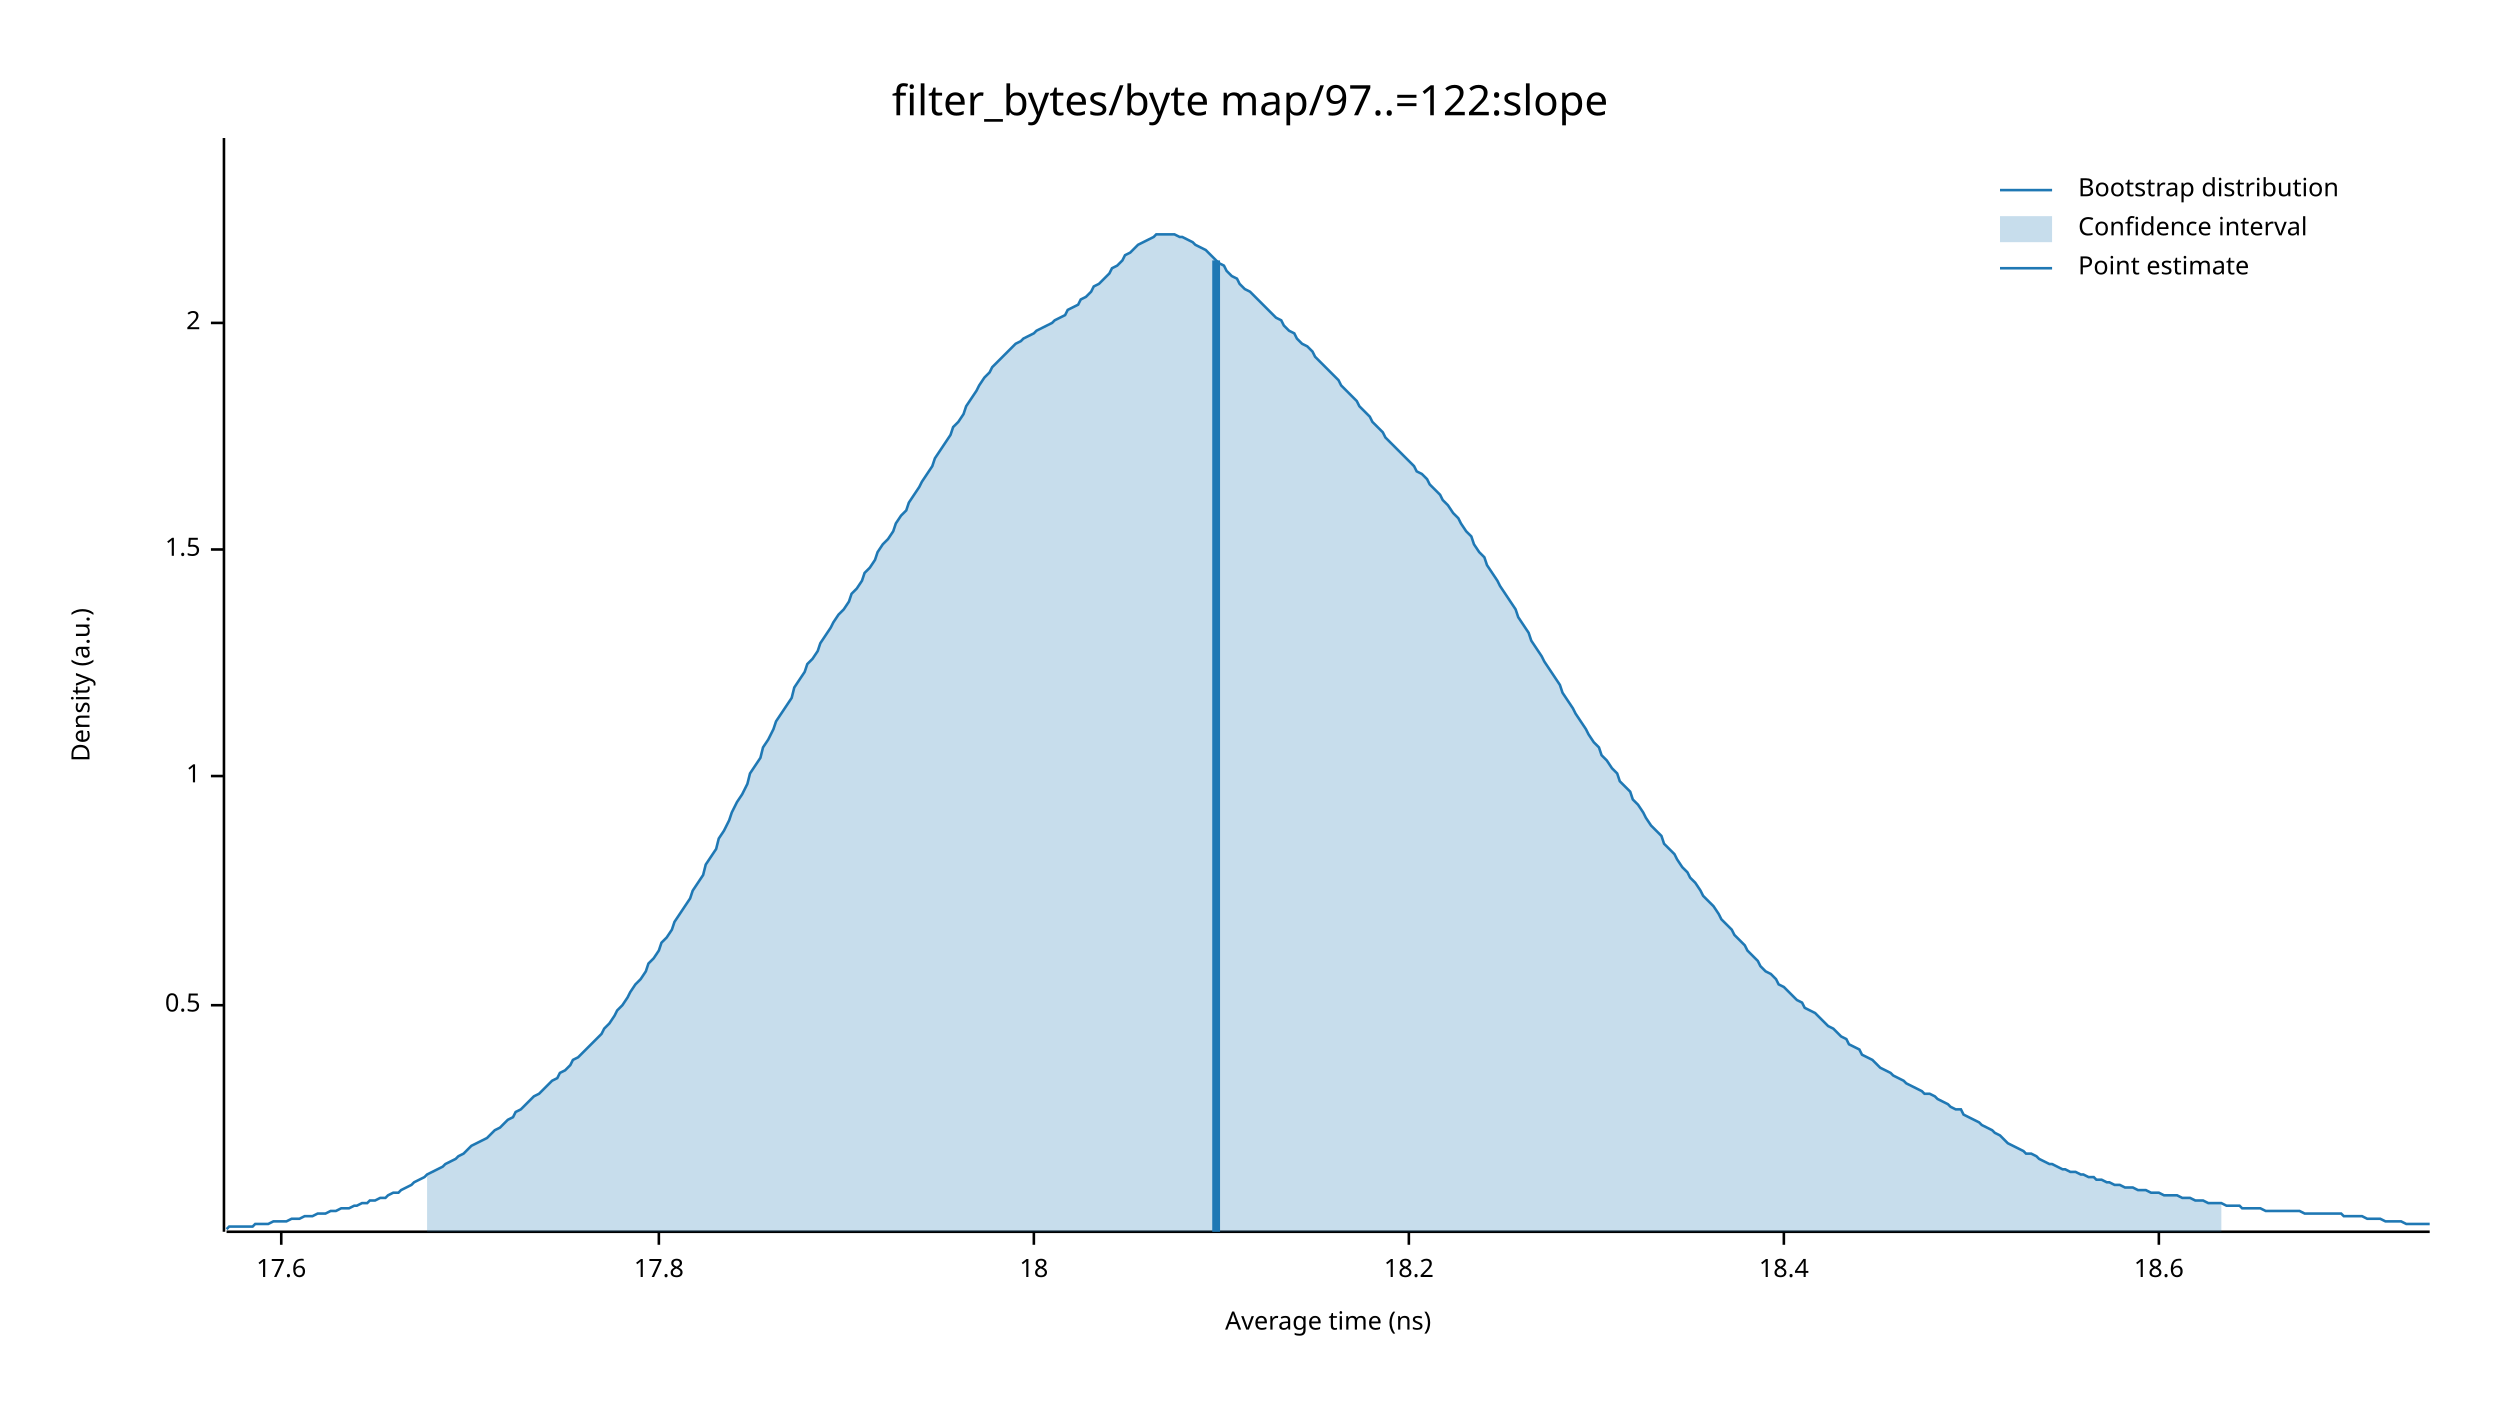
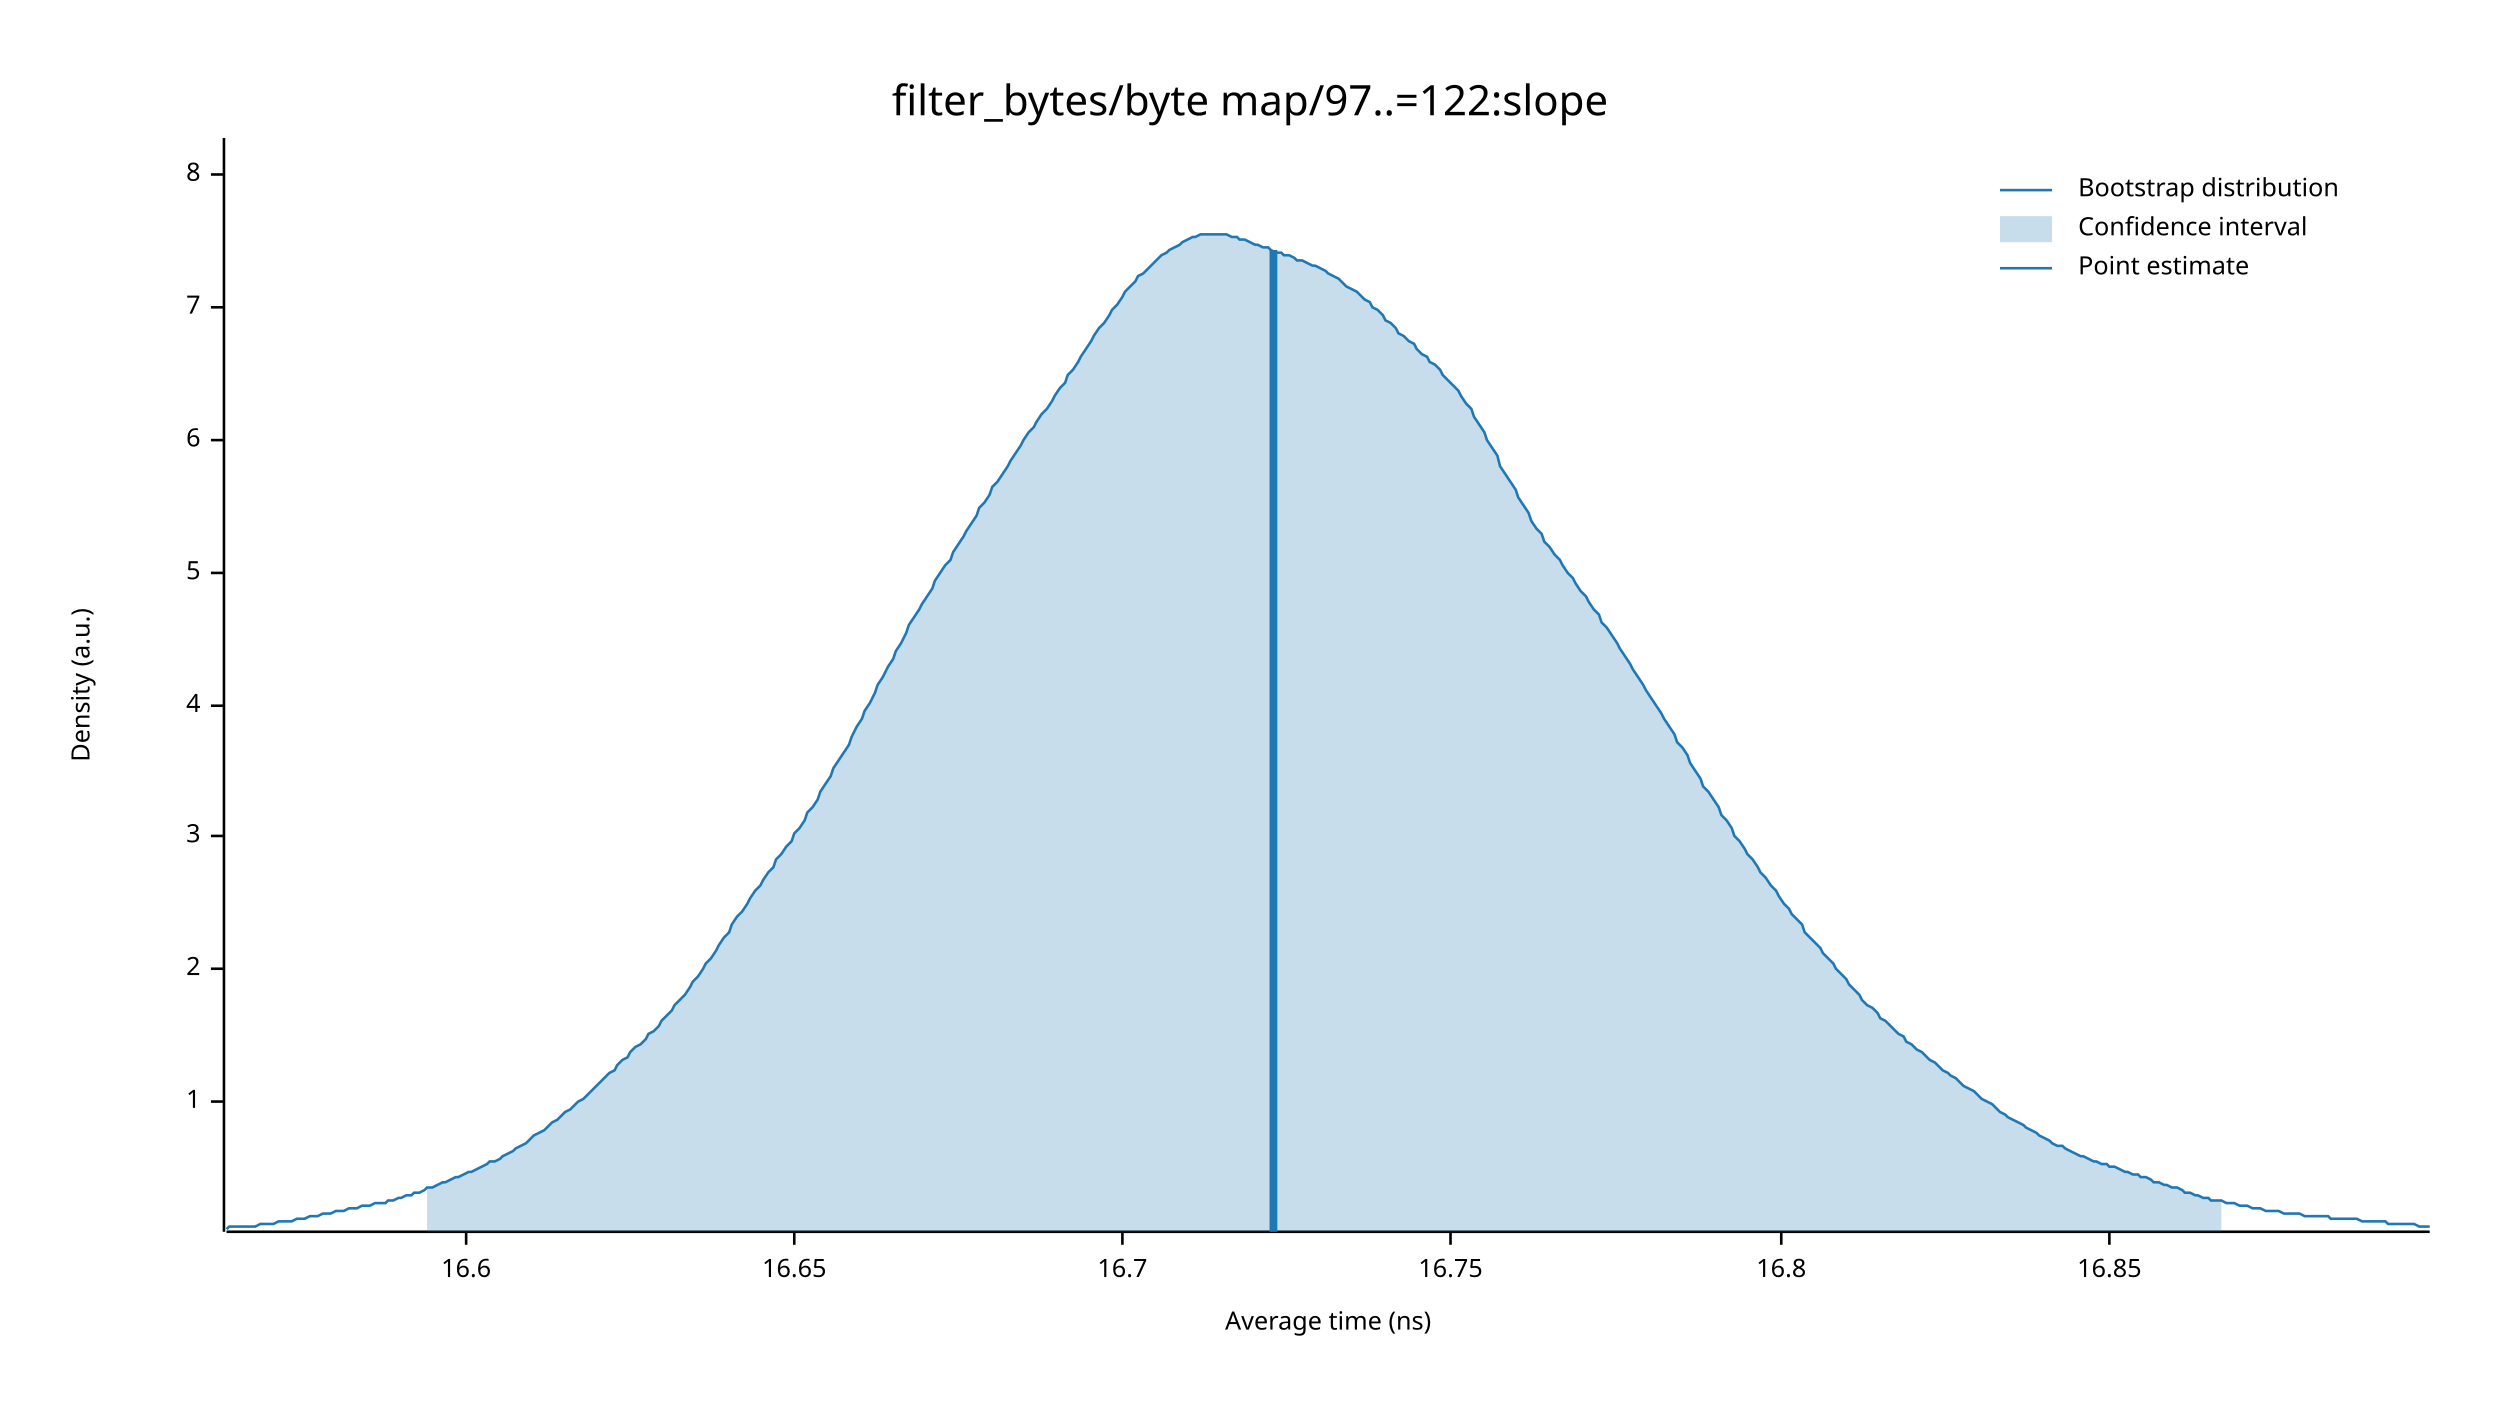
<svg xmlns="http://www.w3.org/2000/svg" width="960" height="540" viewBox="0 0 960 540">
  <text x="480" y="32" dy="0.76em" text-anchor="middle" font-family="sans-serif" font-size="16.129" opacity="1" fill="#000000">
filter_bytes/byte map/97..=122:slope
</text>
  <text x="27" y="263" dy="0.76em" text-anchor="middle" font-family="sans-serif" font-size="9.677" opacity="1" fill="#000000" transform="rotate(270, 27, 263)">
Density (a.u.)
</text>
  <text x="510" y="513" dy="-0.5ex" text-anchor="middle" font-family="sans-serif" font-size="9.677" opacity="1" fill="#000000">
Average time (ns)
</text>
  <polyline fill="none" opacity="1" stroke="#000000" stroke-width="1" points="86,53 86,473 " />
-   <text x="77" y="386" dy="0.5ex" text-anchor="end" font-family="sans-serif" font-size="9.677" opacity="1" fill="#000000">
- 0.5
- </text>
-   <polyline fill="none" opacity="1" stroke="#000000" stroke-width="1" points="81,386 86,386 " />
-   <text x="77" y="298" dy="0.5ex" text-anchor="end" font-family="sans-serif" font-size="9.677" opacity="1" fill="#000000">
+   <text x="77" y="423" dy="0.5ex" text-anchor="end" font-family="sans-serif" font-size="9.677" opacity="1" fill="#000000">
1
</text>
-   <polyline fill="none" opacity="1" stroke="#000000" stroke-width="1" points="81,298 86,298 " />
-   <text x="77" y="211" dy="0.5ex" text-anchor="end" font-family="sans-serif" font-size="9.677" opacity="1" fill="#000000">
- 1.5
- </text>
-   <polyline fill="none" opacity="1" stroke="#000000" stroke-width="1" points="81,211 86,211 " />
-   <text x="77" y="124" dy="0.5ex" text-anchor="end" font-family="sans-serif" font-size="9.677" opacity="1" fill="#000000">
+   <polyline fill="none" opacity="1" stroke="#000000" stroke-width="1" points="81,423 86,423 " />
+   <text x="77" y="372" dy="0.5ex" text-anchor="end" font-family="sans-serif" font-size="9.677" opacity="1" fill="#000000">
2
</text>
-   <polyline fill="none" opacity="1" stroke="#000000" stroke-width="1" points="81,124 86,124 " />
+   <polyline fill="none" opacity="1" stroke="#000000" stroke-width="1" points="81,372 86,372 " />
+   <text x="77" y="321" dy="0.5ex" text-anchor="end" font-family="sans-serif" font-size="9.677" opacity="1" fill="#000000">
+ 3
+ </text>
+   <polyline fill="none" opacity="1" stroke="#000000" stroke-width="1" points="81,321 86,321 " />
+   <text x="77" y="271" dy="0.5ex" text-anchor="end" font-family="sans-serif" font-size="9.677" opacity="1" fill="#000000">
+ 4
+ </text>
+   <polyline fill="none" opacity="1" stroke="#000000" stroke-width="1" points="81,271 86,271 " />
+   <text x="77" y="220" dy="0.5ex" text-anchor="end" font-family="sans-serif" font-size="9.677" opacity="1" fill="#000000">
+ 5
+ </text>
+   <polyline fill="none" opacity="1" stroke="#000000" stroke-width="1" points="81,220 86,220 " />
+   <text x="77" y="169" dy="0.5ex" text-anchor="end" font-family="sans-serif" font-size="9.677" opacity="1" fill="#000000">
+ 6
+ </text>
+   <polyline fill="none" opacity="1" stroke="#000000" stroke-width="1" points="81,169 86,169 " />
+   <text x="77" y="118" dy="0.5ex" text-anchor="end" font-family="sans-serif" font-size="9.677" opacity="1" fill="#000000">
+ 7
+ </text>
+   <polyline fill="none" opacity="1" stroke="#000000" stroke-width="1" points="81,118 86,118 " />
+   <text x="77" y="67" dy="0.5ex" text-anchor="end" font-family="sans-serif" font-size="9.677" opacity="1" fill="#000000">
+ 8
+ </text>
+   <polyline fill="none" opacity="1" stroke="#000000" stroke-width="1" points="81,67 86,67 " />
  <polyline fill="none" opacity="1" stroke="#000000" stroke-width="1" points="87,473 933,473 " />
-   <text x="108" y="483" dy="0.76em" text-anchor="middle" font-family="sans-serif" font-size="9.677" opacity="1" fill="#000000">
- 17.6
+   <text x="179" y="483" dy="0.76em" text-anchor="middle" font-family="sans-serif" font-size="9.677" opacity="1" fill="#000000">
+ 16.6
</text>
-   <polyline fill="none" opacity="1" stroke="#000000" stroke-width="1" points="108,473 108,478 " />
-   <text x="253" y="483" dy="0.76em" text-anchor="middle" font-family="sans-serif" font-size="9.677" opacity="1" fill="#000000">
- 17.8
+   <polyline fill="none" opacity="1" stroke="#000000" stroke-width="1" points="179,473 179,478 " />
+   <text x="305" y="483" dy="0.76em" text-anchor="middle" font-family="sans-serif" font-size="9.677" opacity="1" fill="#000000">
+ 16.65
</text>
-   <polyline fill="none" opacity="1" stroke="#000000" stroke-width="1" points="253,473 253,478 " />
-   <text x="397" y="483" dy="0.76em" text-anchor="middle" font-family="sans-serif" font-size="9.677" opacity="1" fill="#000000">
- 18
+   <polyline fill="none" opacity="1" stroke="#000000" stroke-width="1" points="305,473 305,478 " />
+   <text x="431" y="483" dy="0.76em" text-anchor="middle" font-family="sans-serif" font-size="9.677" opacity="1" fill="#000000">
+ 16.7
</text>
-   <polyline fill="none" opacity="1" stroke="#000000" stroke-width="1" points="397,473 397,478 " />
-   <text x="541" y="483" dy="0.76em" text-anchor="middle" font-family="sans-serif" font-size="9.677" opacity="1" fill="#000000">
- 18.2
+   <polyline fill="none" opacity="1" stroke="#000000" stroke-width="1" points="431,473 431,478 " />
+   <text x="557" y="483" dy="0.76em" text-anchor="middle" font-family="sans-serif" font-size="9.677" opacity="1" fill="#000000">
+ 16.75
</text>
-   <polyline fill="none" opacity="1" stroke="#000000" stroke-width="1" points="541,473 541,478 " />
-   <text x="685" y="483" dy="0.76em" text-anchor="middle" font-family="sans-serif" font-size="9.677" opacity="1" fill="#000000">
- 18.4
+   <polyline fill="none" opacity="1" stroke="#000000" stroke-width="1" points="557,473 557,478 " />
+   <text x="684" y="483" dy="0.76em" text-anchor="middle" font-family="sans-serif" font-size="9.677" opacity="1" fill="#000000">
+ 16.8
</text>
-   <polyline fill="none" opacity="1" stroke="#000000" stroke-width="1" points="685,473 685,478 " />
-   <text x="829" y="483" dy="0.76em" text-anchor="middle" font-family="sans-serif" font-size="9.677" opacity="1" fill="#000000">
- 18.6
+   <polyline fill="none" opacity="1" stroke="#000000" stroke-width="1" points="684,473 684,478 " />
+   <text x="810" y="483" dy="0.76em" text-anchor="middle" font-family="sans-serif" font-size="9.677" opacity="1" fill="#000000">
+ 16.85
</text>
-   <polyline fill="none" opacity="1" stroke="#000000" stroke-width="1" points="829,473 829,478 " />
-   <polyline fill="none" opacity="1" stroke="#1F78B4" stroke-width="1" points="87,472 88,471 90,471 92,471 93,471 95,471 97,471 98,470 100,470 102,470 103,470 105,469 107,469 109,469 110,469 112,468 114,468 115,468 117,467 119,467 120,467 122,466 124,466 125,466 127,465 129,465 131,464 132,464 134,464 136,463 137,463 139,462 141,462 142,461 144,461 146,460 148,460 149,459 151,458 153,458 154,457 156,456 158,455 159,454 161,453 163,452 164,451 166,450 168,449 170,448 171,447 173,446 175,445 176,444 178,443 180,441 181,440 183,439 185,438 187,437 188,436 190,434 192,433 193,432 195,430 197,429 198,427 200,426 202,424 203,423 205,421 207,420 209,418 210,417 212,415 214,414 215,412 217,411 219,409 220,407 222,406 224,404 226,402 227,401 229,399 231,397 232,395 234,393 236,390 237,388 239,386 241,383 242,381 244,378 246,376 248,373 249,370 251,368 253,365 254,362 256,360 258,357 259,354 261,351 263,348 265,345 266,342 268,339 270,336 271,332 273,329 275,326 276,322 278,319 280,315 281,312 283,308 285,305 287,301 288,297 290,294 292,291 293,287 295,284 297,280 298,277 300,274 302,271 304,268 305,264 307,261 309,258 310,255 312,253 314,250 315,247 317,244 319,241 320,239 322,236 324,234 326,231 327,228 329,226 331,223 332,220 334,218 336,215 337,212 339,209 341,207 343,204 344,201 346,198 348,196 349,193 351,190 353,187 354,185 356,182 358,179 359,176 361,173 363,170 365,167 366,164 368,162 370,159 371,156 373,153 375,150 376,148 378,145 380,143 381,141 383,139 385,137 387,135 388,134 390,132 392,131 393,130 395,129 397,128 398,127 400,126 402,125 404,124 405,123 407,122 409,121 410,119 412,118 414,117 415,115 417,114 419,112 420,110 422,109 424,107 426,105 427,103 429,102 431,100 432,98 434,97 436,95 437,94 439,93 441,92 443,91 444,90 446,90 448,90 449,90 451,90 453,91 454,91 456,92 458,93 459,94 461,95 463,96 465,98 466,99 468,101 470,102 471,104 473,106 475,107 476,109 478,111 480,112 482,114 483,115 485,117 487,119 488,120 490,122 492,123 493,125 495,127 497,128 498,130 500,132 502,133 504,135 505,137 507,139 509,141 510,142 512,144 514,146 515,148 517,150 519,152 521,154 522,156 524,158 526,160 527,162 529,164 531,166 532,168 534,170 536,172 537,173 539,175 541,177 543,179 544,181 546,182 548,184 549,186 551,188 553,190 554,192 556,194 558,197 560,199 561,201 563,204 565,206 566,209 568,212 570,214 571,217 573,220 575,223 576,225 578,228 580,231 582,234 583,237 585,240 587,243 588,246 590,249 592,252 593,254 595,257 597,260 599,263 600,266 602,269 604,272 605,274 607,277 609,280 610,282 612,285 614,287 615,290 617,292 619,295 621,297 622,300 624,302 626,304 627,307 629,309 631,312 632,314 634,317 636,319 638,321 639,324 641,326 643,328 644,330 646,333 648,335 649,337 651,339 653,342 654,344 656,346 658,348 660,351 661,353 663,355 665,357 666,359 668,361 670,363 671,365 673,367 675,369 676,371 678,373 680,374 682,376 683,378 685,379 687,381 688,382 690,384 692,385 693,387 695,388 697,389 699,391 700,392 702,394 704,395 705,396 707,398 709,399 710,401 712,402 714,403 715,405 717,406 719,407 721,409 722,410 724,411 726,412 727,413 729,414 731,415 732,416 734,417 736,418 738,419 739,420 741,420 743,421 744,422 746,423 748,424 749,425 751,426 753,426 754,428 756,429 758,430 760,431 761,432 763,433 765,434 766,435 768,436 770,438 771,439 773,440 775,441 777,442 778,443 780,443 782,444 783,445 785,446 787,447 788,447 790,448 792,449 793,449 795,450 797,450 799,451 800,451 802,452 804,452 805,453 807,453 809,454 810,454 812,455 814,455 816,456 817,456 819,456 821,457 822,457 824,457 826,458 827,458 829,458 831,459 832,459 834,459 836,459 838,460 839,460 841,460 843,461 844,461 846,461 848,462 849,462 851,462 853,462 855,463 856,463 858,463 860,463 861,464 863,464 865,464 866,464 868,464 870,465 871,465 873,465 875,465 877,465 878,465 880,465 882,465 883,465 885,466 887,466 888,466 890,466 892,466 894,466 895,466 897,466 899,466 900,467 902,467 904,467 905,467 907,467 909,468 910,468 912,468 914,468 916,469 917,469 919,469 921,469 922,469 924,470 926,470 927,470 929,470 931,470 933,470 " />
-   <polygon opacity="0.25" fill="#1F78B4" points="164,451 166,450 168,449 170,448 171,447 173,446 175,445 176,444 178,443 180,441 181,440 183,439 185,438 187,437 188,436 190,434 192,433 193,432 195,430 197,429 198,427 200,426 202,424 203,423 205,421 207,420 209,418 210,417 212,415 214,414 215,412 217,411 219,409 220,407 222,406 224,404 226,402 227,401 229,399 231,397 232,395 234,393 236,390 237,388 239,386 241,383 242,381 244,378 246,376 248,373 249,370 251,368 253,365 254,362 256,360 258,357 259,354 261,351 263,348 265,345 266,342 268,339 270,336 271,332 273,329 275,326 276,322 278,319 280,315 281,312 283,308 285,305 287,301 288,297 290,294 292,291 293,287 295,284 297,280 298,277 300,274 302,271 304,268 305,264 307,261 309,258 310,255 312,253 314,250 315,247 317,244 319,241 320,239 322,236 324,234 326,231 327,228 329,226 331,223 332,220 334,218 336,215 337,212 339,209 341,207 343,204 344,201 346,198 348,196 349,193 351,190 353,187 354,185 356,182 358,179 359,176 361,173 363,170 365,167 366,164 368,162 370,159 371,156 373,153 375,150 376,148 378,145 380,143 381,141 383,139 385,137 387,135 388,134 390,132 392,131 393,130 395,129 397,128 398,127 400,126 402,125 404,124 405,123 407,122 409,121 410,119 412,118 414,117 415,115 417,114 419,112 420,110 422,109 424,107 426,105 427,103 429,102 431,100 432,98 434,97 436,95 437,94 439,93 441,92 443,91 444,90 446,90 448,90 449,90 451,90 453,91 454,91 456,92 458,93 459,94 461,95 463,96 465,98 466,99 468,101 470,102 471,104 473,106 475,107 476,109 478,111 480,112 482,114 483,115 485,117 487,119 488,120 490,122 492,123 493,125 495,127 497,128 498,130 500,132 502,133 504,135 505,137 507,139 509,141 510,142 512,144 514,146 515,148 517,150 519,152 521,154 522,156 524,158 526,160 527,162 529,164 531,166 532,168 534,170 536,172 537,173 539,175 541,177 543,179 544,181 546,182 548,184 549,186 551,188 553,190 554,192 556,194 558,197 560,199 561,201 563,204 565,206 566,209 568,212 570,214 571,217 573,220 575,223 576,225 578,228 580,231 582,234 583,237 585,240 587,243 588,246 590,249 592,252 593,254 595,257 597,260 599,263 600,266 602,269 604,272 605,274 607,277 609,280 610,282 612,285 614,287 615,290 617,292 619,295 621,297 622,300 624,302 626,304 627,307 629,309 631,312 632,314 634,317 636,319 638,321 639,324 641,326 643,328 644,330 646,333 648,335 649,337 651,339 653,342 654,344 656,346 658,348 660,351 661,353 663,355 665,357 666,359 668,361 670,363 671,365 673,367 675,369 676,371 678,373 680,374 682,376 683,378 685,379 687,381 688,382 690,384 692,385 693,387 695,388 697,389 699,391 700,392 702,394 704,395 705,396 707,398 709,399 710,401 712,402 714,403 715,405 717,406 719,407 721,409 722,410 724,411 726,412 727,413 729,414 731,415 732,416 734,417 736,418 738,419 739,420 741,420 743,421 744,422 746,423 748,424 749,425 751,426 753,426 754,428 756,429 758,430 760,431 761,432 763,433 765,434 766,435 768,436 770,438 771,439 773,440 775,441 777,442 778,443 780,443 782,444 783,445 785,446 787,447 788,447 790,448 792,449 793,449 795,450 797,450 799,451 800,451 802,452 804,452 805,453 807,453 809,454 810,454 812,455 814,455 816,456 817,456 819,456 821,457 822,457 824,457 826,458 827,458 829,458 831,459 832,459 834,459 836,459 838,460 839,460 841,460 843,461 844,461 846,461 848,462 849,462 851,462 853,462 853,473 164,473 " />
-   <polyline fill="none" opacity="1" stroke="#1F78B4" stroke-width="3" points="467,473 467,100 " />
+   <polyline fill="none" opacity="1" stroke="#000000" stroke-width="1" points="810,473 810,478 " />
+   <polyline fill="none" opacity="1" stroke="#1F78B4" stroke-width="1" points="87,472 88,471 90,471 92,471 93,471 95,471 97,471 98,471 100,470 102,470 103,470 105,470 107,469 109,469 110,469 112,469 114,468 115,468 117,468 119,467 120,467 122,467 124,466 125,466 127,466 129,465 131,465 132,465 134,464 136,464 137,464 139,463 141,463 142,463 144,462 146,462 148,462 149,461 151,461 153,460 154,460 156,459 158,459 159,458 161,458 163,457 164,456 166,456 168,455 170,454 171,454 173,453 175,452 176,452 178,451 180,450 181,450 183,449 185,448 187,447 188,446 190,446 192,445 193,444 195,443 197,442 198,441 200,440 202,439 203,438 205,436 207,435 209,434 210,433 212,431 214,430 215,429 217,427 219,426 220,425 222,423 224,422 226,420 227,419 229,417 231,415 232,414 234,412 236,411 237,409 239,407 241,406 242,404 244,402 246,401 248,399 249,397 251,396 253,394 254,392 256,390 258,388 259,386 261,384 263,382 265,379 266,377 268,375 270,372 271,370 273,368 275,365 276,363 278,360 280,358 281,355 283,352 285,350 287,347 288,345 290,342 292,340 293,338 295,335 297,333 298,330 300,328 302,325 304,323 305,320 307,318 309,315 310,312 312,310 314,307 315,304 317,301 319,298 320,295 322,292 324,289 326,286 327,283 329,279 331,276 332,273 334,270 336,266 337,263 339,260 341,256 343,253 344,250 346,247 348,243 349,240 351,237 353,234 354,232 356,229 358,226 359,223 361,220 363,217 365,215 366,212 368,209 370,206 371,204 373,201 375,198 376,195 378,193 380,190 381,187 383,185 385,182 387,179 388,177 390,174 392,171 393,169 395,166 397,164 398,162 400,159 402,157 404,154 405,152 407,149 409,147 410,144 412,142 414,139 415,137 417,134 419,131 420,129 422,126 424,124 426,121 427,119 429,117 431,114 432,112 434,110 436,108 437,106 439,105 441,103 443,101 444,100 446,98 448,97 449,96 451,95 453,94 454,93 456,92 458,91 459,91 461,90 463,90 465,90 466,90 468,90 470,90 471,90 473,91 475,91 476,92 478,92 480,93 482,94 483,94 485,95 487,95 488,96 490,97 492,97 493,98 495,98 497,99 498,100 500,100 502,101 504,102 505,102 507,103 509,104 510,105 512,106 514,107 515,108 517,110 519,111 521,112 522,113 524,115 526,116 527,118 529,119 531,121 532,123 534,124 536,126 537,128 539,129 541,131 543,132 544,134 546,136 548,137 549,139 551,140 553,142 554,144 556,146 558,148 560,150 561,152 563,155 565,157 566,160 568,163 570,166 571,169 573,172 575,175 576,179 578,182 580,185 582,188 583,191 585,194 587,197 588,200 590,203 592,205 593,208 595,210 597,213 599,215 600,217 602,220 604,222 605,224 607,227 609,229 610,231 612,234 614,236 615,239 617,241 619,244 621,247 622,249 624,252 626,255 627,257 629,260 631,263 632,265 634,268 636,271 638,274 639,276 641,279 643,282 644,285 646,287 648,290 649,293 651,296 653,299 654,302 656,304 658,307 660,310 661,313 663,315 665,318 666,321 668,323 670,326 671,328 673,330 675,333 676,335 678,337 680,340 682,342 683,344 685,347 687,349 688,351 690,353 692,355 693,358 695,360 697,362 699,364 700,366 702,368 704,370 705,372 707,374 709,376 710,378 712,380 714,382 715,384 717,386 719,387 721,389 722,391 724,392 726,394 727,395 729,397 731,398 732,400 734,401 736,403 738,404 739,405 741,407 743,408 744,409 746,411 748,412 749,413 751,414 753,416 754,417 756,418 758,419 760,421 761,422 763,423 765,424 766,425 768,427 770,428 771,429 773,430 775,431 777,432 778,433 780,434 782,435 783,436 785,437 787,438 788,439 790,440 792,440 793,441 795,442 797,443 799,444 800,444 802,445 804,446 805,446 807,447 809,447 810,448 812,448 814,449 816,450 817,450 819,451 821,451 822,452 824,452 826,453 827,454 829,454 831,455 832,455 834,456 836,456 838,457 839,458 841,458 843,459 844,459 846,460 848,460 849,461 851,461 853,461 855,462 856,462 858,462 860,463 861,463 863,463 865,464 866,464 868,464 870,465 871,465 873,465 875,465 877,466 878,466 880,466 882,466 883,466 885,467 887,467 888,467 890,467 892,467 894,467 895,468 897,468 899,468 900,468 902,468 904,468 905,468 907,469 909,469 910,469 912,469 914,469 916,469 917,470 919,470 921,470 922,470 924,470 926,470 927,470 929,471 931,471 933,471 " />
+   <polygon opacity="0.25" fill="#1F78B4" points="164,456 166,456 168,455 170,454 171,454 173,453 175,452 176,452 178,451 180,450 181,450 183,449 185,448 187,447 188,446 190,446 192,445 193,444 195,443 197,442 198,441 200,440 202,439 203,438 205,436 207,435 209,434 210,433 212,431 214,430 215,429 217,427 219,426 220,425 222,423 224,422 226,420 227,419 229,417 231,415 232,414 234,412 236,411 237,409 239,407 241,406 242,404 244,402 246,401 248,399 249,397 251,396 253,394 254,392 256,390 258,388 259,386 261,384 263,382 265,379 266,377 268,375 270,372 271,370 273,368 275,365 276,363 278,360 280,358 281,355 283,352 285,350 287,347 288,345 290,342 292,340 293,338 295,335 297,333 298,330 300,328 302,325 304,323 305,320 307,318 309,315 310,312 312,310 314,307 315,304 317,301 319,298 320,295 322,292 324,289 326,286 327,283 329,279 331,276 332,273 334,270 336,266 337,263 339,260 341,256 343,253 344,250 346,247 348,243 349,240 351,237 353,234 354,232 356,229 358,226 359,223 361,220 363,217 365,215 366,212 368,209 370,206 371,204 373,201 375,198 376,195 378,193 380,190 381,187 383,185 385,182 387,179 388,177 390,174 392,171 393,169 395,166 397,164 398,162 400,159 402,157 404,154 405,152 407,149 409,147 410,144 412,142 414,139 415,137 417,134 419,131 420,129 422,126 424,124 426,121 427,119 429,117 431,114 432,112 434,110 436,108 437,106 439,105 441,103 443,101 444,100 446,98 448,97 449,96 451,95 453,94 454,93 456,92 458,91 459,91 461,90 463,90 465,90 466,90 468,90 470,90 471,90 473,91 475,91 476,92 478,92 480,93 482,94 483,94 485,95 487,95 488,96 490,97 492,97 493,98 495,98 497,99 498,100 500,100 502,101 504,102 505,102 507,103 509,104 510,105 512,106 514,107 515,108 517,110 519,111 521,112 522,113 524,115 526,116 527,118 529,119 531,121 532,123 534,124 536,126 537,128 539,129 541,131 543,132 544,134 546,136 548,137 549,139 551,140 553,142 554,144 556,146 558,148 560,150 561,152 563,155 565,157 566,160 568,163 570,166 571,169 573,172 575,175 576,179 578,182 580,185 582,188 583,191 585,194 587,197 588,200 590,203 592,205 593,208 595,210 597,213 599,215 600,217 602,220 604,222 605,224 607,227 609,229 610,231 612,234 614,236 615,239 617,241 619,244 621,247 622,249 624,252 626,255 627,257 629,260 631,263 632,265 634,268 636,271 638,274 639,276 641,279 643,282 644,285 646,287 648,290 649,293 651,296 653,299 654,302 656,304 658,307 660,310 661,313 663,315 665,318 666,321 668,323 670,326 671,328 673,330 675,333 676,335 678,337 680,340 682,342 683,344 685,347 687,349 688,351 690,353 692,355 693,358 695,360 697,362 699,364 700,366 702,368 704,370 705,372 707,374 709,376 710,378 712,380 714,382 715,384 717,386 719,387 721,389 722,391 724,392 726,394 727,395 729,397 731,398 732,400 734,401 736,403 738,404 739,405 741,407 743,408 744,409 746,411 748,412 749,413 751,414 753,416 754,417 756,418 758,419 760,421 761,422 763,423 765,424 766,425 768,427 770,428 771,429 773,430 775,431 777,432 778,433 780,434 782,435 783,436 785,437 787,438 788,439 790,440 792,440 793,441 795,442 797,443 799,444 800,444 802,445 804,446 805,446 807,447 809,447 810,448 812,448 814,449 816,450 817,450 819,451 821,451 822,452 824,452 826,453 827,454 829,454 831,455 832,455 834,456 836,456 838,457 839,458 841,458 843,459 844,459 846,460 848,460 849,461 851,461 853,461 853,473 164,473 " />
+   <polyline fill="none" opacity="1" stroke="#1F78B4" stroke-width="3" points="489,473 489,96 " />
  <text x="798" y="68" dy="0.76em" text-anchor="start" font-family="sans-serif" font-size="9.677" opacity="1" fill="#000000">
Bootstrap distribution
</text>
  <text x="798" y="83" dy="0.76em" text-anchor="start" font-family="sans-serif" font-size="9.677" opacity="1" fill="#000000">
Confidence interval
</text>
  <text x="798" y="98" dy="0.76em" text-anchor="start" font-family="sans-serif" font-size="9.677" opacity="1" fill="#000000">
Point estimate
</text>
  <polyline fill="none" opacity="1" stroke="#1F78B4" stroke-width="1" points="768,73 788,73 " />
  <rect x="768" y="83" width="20" height="10" opacity="0.25" fill="#1F78B4" stroke="none" />
  <polyline fill="none" opacity="1" stroke="#1F78B4" stroke-width="1" points="768,103 788,103 " />
</svg>
